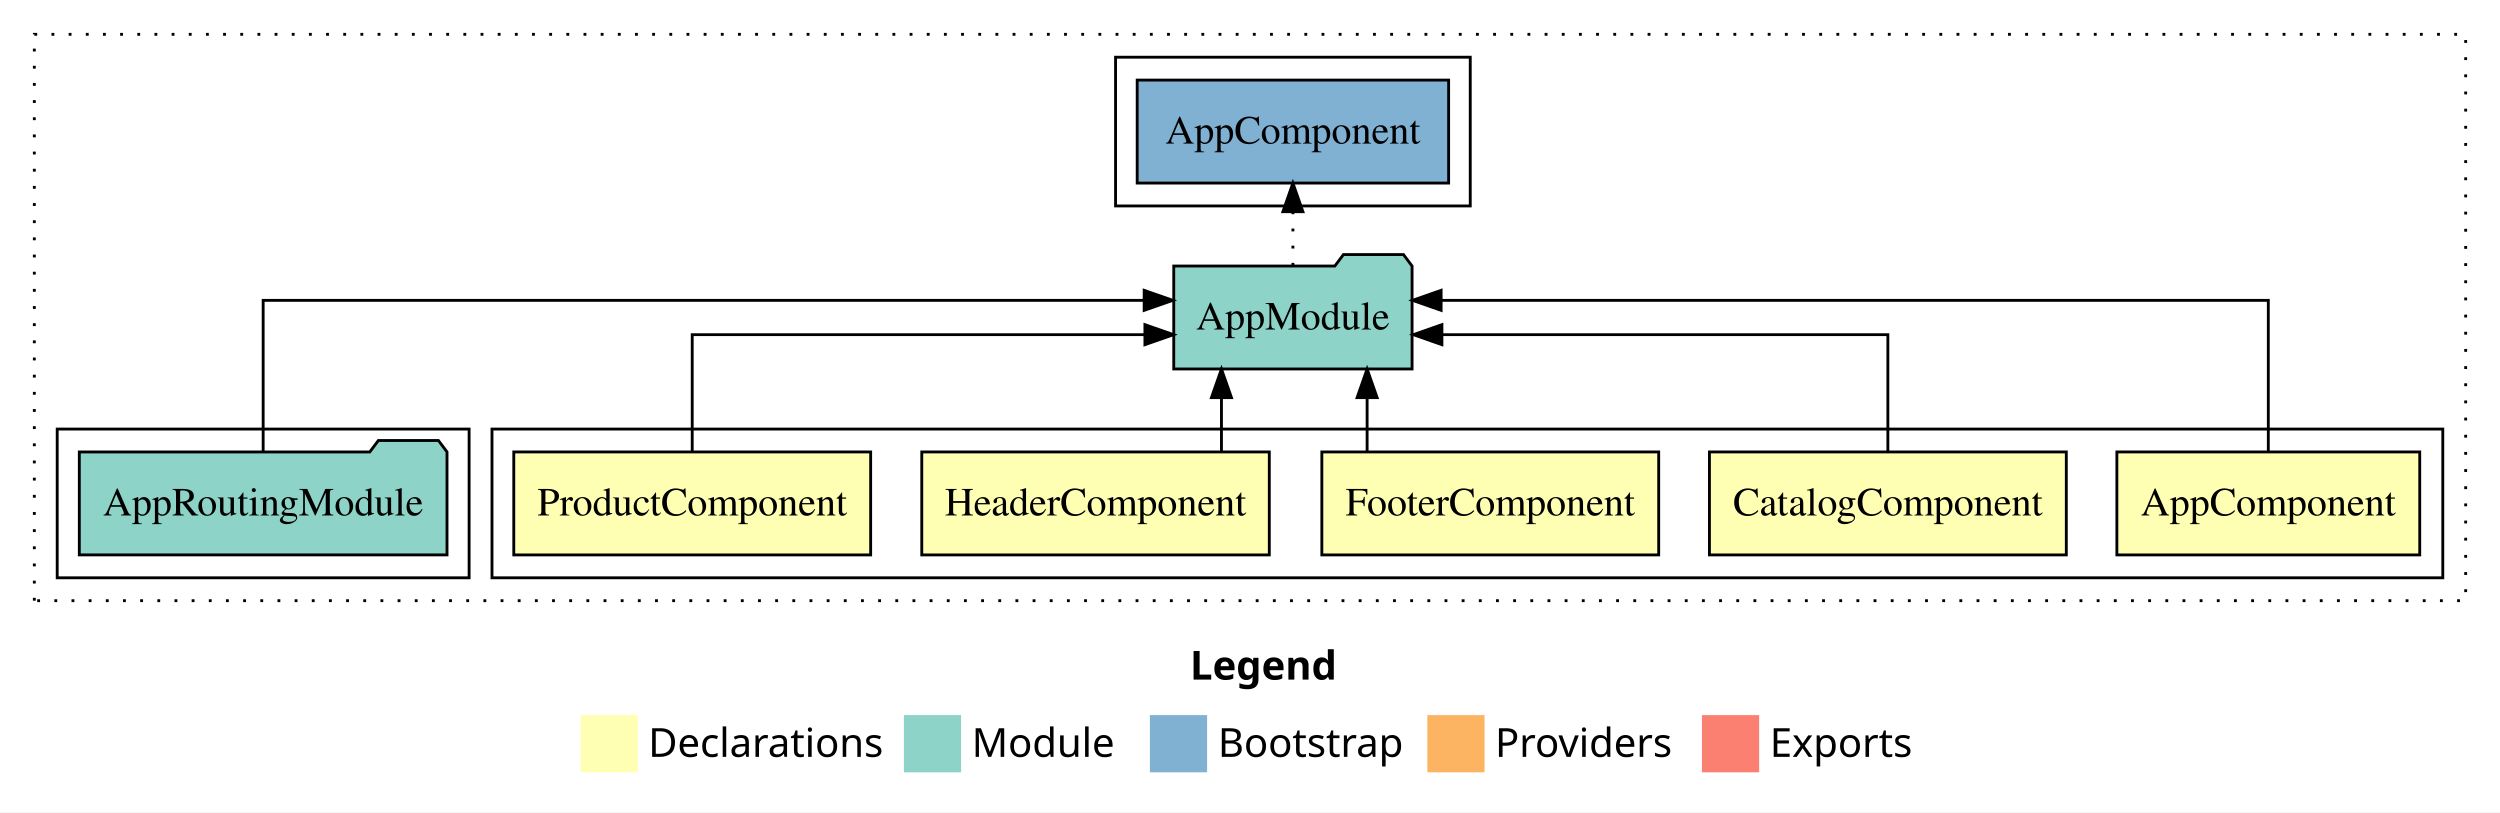
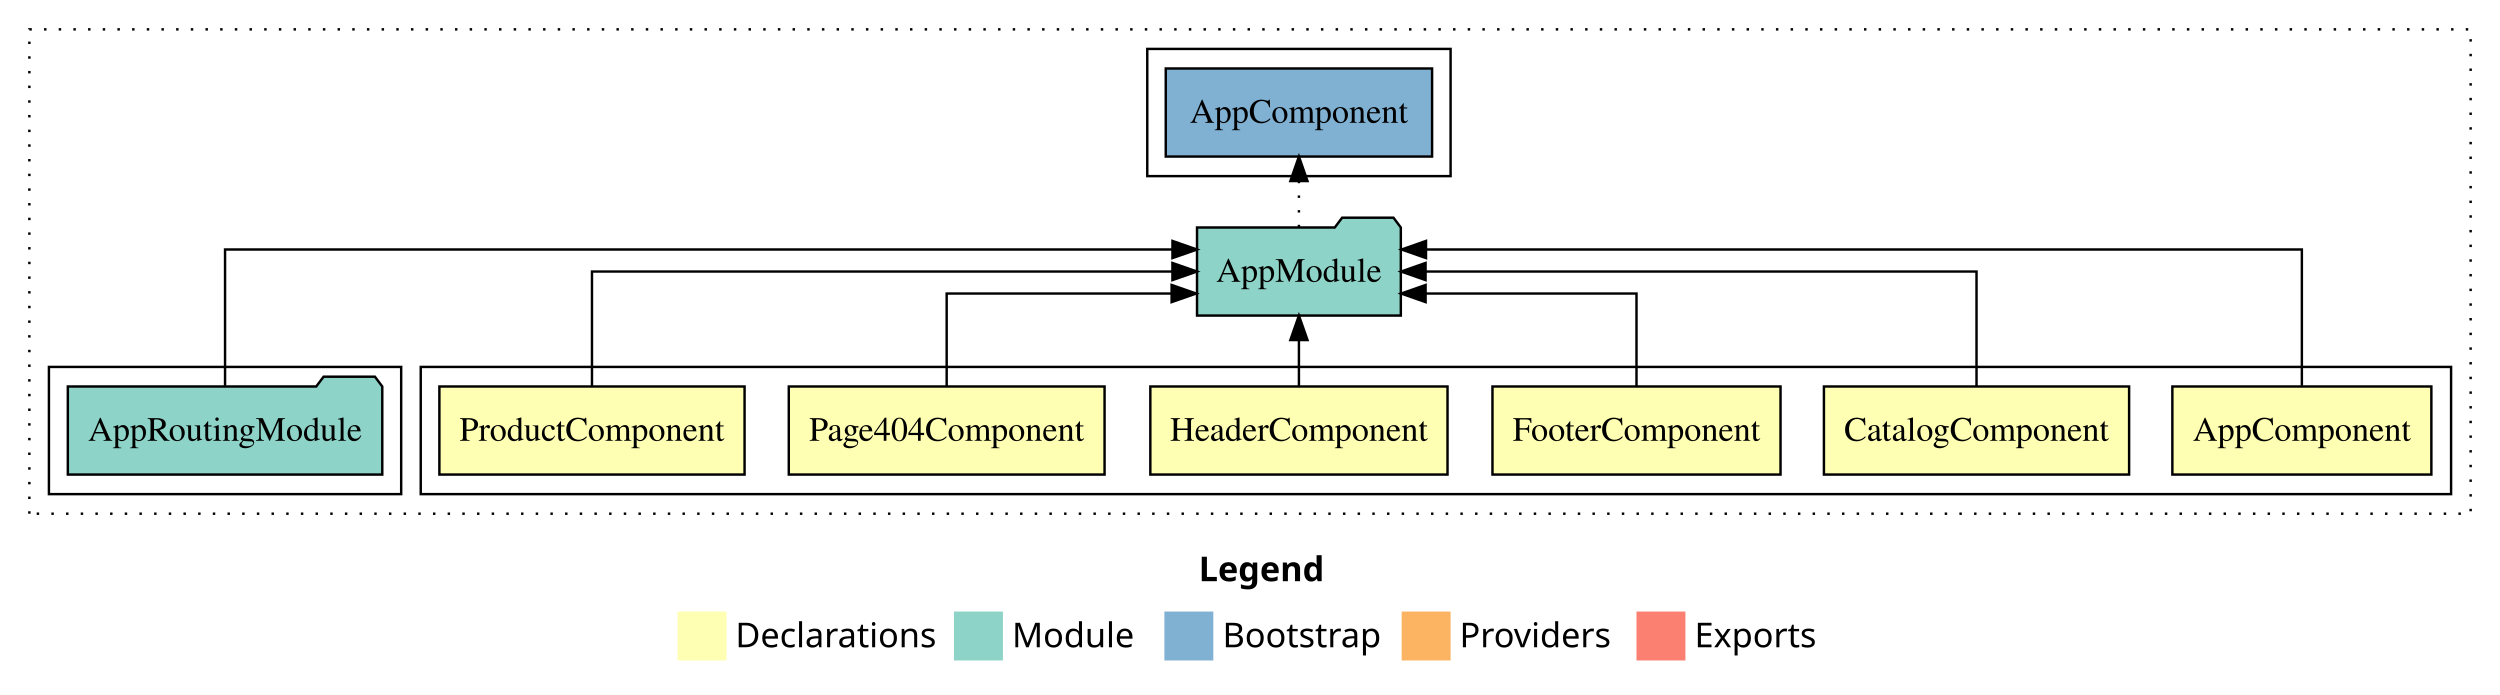
- <svg xmlns="http://www.w3.org/2000/svg" width="874pt" height="284pt" viewBox="0.00 0.00 874.00 284.00">
+ <svg xmlns="http://www.w3.org/2000/svg" width="1022pt" height="284pt" viewBox="0.00 0.00 1022.00 284.00">
  <g id="graph0" class="graph" transform="scale(1 1) rotate(0) translate(4 280)">
-     <polygon fill="#ffffff" stroke="transparent" points="-4,4 -4,-280 870,-280 870,4 -4,4" />
-     <text text-anchor="start" x="412.009" y="-42.4" font-family="sans-serif" font-weight="bold" font-size="14.00" fill="#000000">Legend</text>
-     <polygon fill="#ffffb3" stroke="transparent" points="199,-10 199,-30 219,-30 219,-10 199,-10" />
-     <text text-anchor="start" x="222.629" y="-15.4" font-family="sans-serif" font-size="14.00" fill="#000000">  Declarations</text>
-     <polygon fill="#8dd3c7" stroke="transparent" points="312,-10 312,-30 332,-30 332,-10 312,-10" />
-     <text text-anchor="start" x="335.725" y="-15.4" font-family="sans-serif" font-size="14.00" fill="#000000">  Module</text>
-     <polygon fill="#80b1d3" stroke="transparent" points="398,-10 398,-30 418,-30 418,-10 398,-10" />
-     <text text-anchor="start" x="421.781" y="-15.4" font-family="sans-serif" font-size="14.00" fill="#000000">  Bootstrap</text>
-     <polygon fill="#fdb462" stroke="transparent" points="495,-10 495,-30 515,-30 515,-10 495,-10" />
-     <text text-anchor="start" x="518.673" y="-15.4" font-family="sans-serif" font-size="14.00" fill="#000000">  Providers</text>
-     <polygon fill="#fb8072" stroke="transparent" points="591,-10 591,-30 611,-30 611,-10 591,-10" />
-     <text text-anchor="start" x="614.726" y="-15.4" font-family="sans-serif" font-size="14.00" fill="#000000">  Exports</text>
+     <polygon fill="#ffffff" stroke="transparent" points="-4,4 -4,-280 1018,-280 1018,4 -4,4" />
+     <text text-anchor="start" x="486.009" y="-42.4" font-family="sans-serif" font-weight="bold" font-size="14.00" fill="#000000">Legend</text>
+     <polygon fill="#ffffb3" stroke="transparent" points="273,-10 273,-30 293,-30 293,-10 273,-10" />
+     <text text-anchor="start" x="296.629" y="-15.4" font-family="sans-serif" font-size="14.00" fill="#000000">  Declarations</text>
+     <polygon fill="#8dd3c7" stroke="transparent" points="386,-10 386,-30 406,-30 406,-10 386,-10" />
+     <text text-anchor="start" x="409.725" y="-15.4" font-family="sans-serif" font-size="14.00" fill="#000000">  Module</text>
+     <polygon fill="#80b1d3" stroke="transparent" points="472,-10 472,-30 492,-30 492,-10 472,-10" />
+     <text text-anchor="start" x="495.781" y="-15.4" font-family="sans-serif" font-size="14.00" fill="#000000">  Bootstrap</text>
+     <polygon fill="#fdb462" stroke="transparent" points="569,-10 569,-30 589,-30 589,-10 569,-10" />
+     <text text-anchor="start" x="592.673" y="-15.4" font-family="sans-serif" font-size="14.00" fill="#000000">  Providers</text>
+     <polygon fill="#fb8072" stroke="transparent" points="665,-10 665,-30 685,-30 685,-10 665,-10" />
+     <text text-anchor="start" x="688.726" y="-15.4" font-family="sans-serif" font-size="14.00" fill="#000000">  Exports</text>
    <g id="clust1" class="cluster">
-       <polygon fill="none" stroke="#000000" stroke-dasharray="1,5" points="8,-70 8,-268 858,-268 858,-70 8,-70" />
+       <polygon fill="none" stroke="#000000" stroke-dasharray="1,5" points="8,-70 8,-268 1006,-268 1006,-70 8,-70" />
    </g>
    <g id="clust2" class="cluster">
-       <polygon fill="none" stroke="#000000" points="168,-78 168,-130 850,-130 850,-78 168,-78" />
+       <polygon fill="none" stroke="#000000" points="168,-78 168,-130 998,-130 998,-78 168,-78" />
    </g>
-     <g id="clust8" class="cluster">
+     <g id="clust9" class="cluster">
      <polygon fill="none" stroke="#000000" points="16,-78 16,-130 160,-130 160,-78 16,-78" />
    </g>
-     <g id="clust10" class="cluster">
-       <polygon fill="none" stroke="#000000" points="386,-208 386,-260 510,-260 510,-208 386,-208" />
+     <g id="clust11" class="cluster">
+       <polygon fill="none" stroke="#000000" points="465,-208 465,-260 589,-260 589,-208 465,-208" />
    </g>
    <g id="node1" class="node">
-       <polygon fill="#ffffb3" stroke="#000000" points="841.94,-122 736.06,-122 736.06,-86 841.94,-86 841.94,-122" />
-       <text text-anchor="middle" x="789" y="-99.8" font-family="Times,serif" font-size="14.00" fill="#000000">AppComponent</text>
+       <polygon fill="#ffffb3" stroke="#000000" points="989.94,-122 884.06,-122 884.06,-86 989.94,-86 989.94,-122" />
+       <text text-anchor="middle" x="937" y="-99.8" font-family="Times,serif" font-size="14.00" fill="#000000">AppComponent</text>
+     </g>
+     <g id="node7" class="node">
+       <polygon fill="#8dd3c7" stroke="#000000" points="568.657,-187 565.657,-191 544.657,-191 541.657,-187 485.343,-187 485.343,-151 568.657,-151 568.657,-187" />
+       <text text-anchor="middle" x="527" y="-164.8" font-family="Times,serif" font-size="14.00" fill="#000000">AppModule</text>
+     </g>
+     <g id="edge1" class="edge">
+       <path fill="none" stroke="#000000" d="M937,-122.292C937,-144.206 937,-178 937,-178 937,-178 578.95,-178 578.95,-178" />
+       <polygon fill="#000000" stroke="#000000" points="578.95,-174.5 568.95,-178 578.95,-181.5 578.95,-174.5" />
+     </g>
+     <g id="node2" class="node">
+       <polygon fill="#ffffb3" stroke="#000000" points="866.38,-122 741.62,-122 741.62,-86 866.38,-86 866.38,-122" />
+       <text text-anchor="middle" x="804" y="-99.8" font-family="Times,serif" font-size="14.00" fill="#000000">CatalogComponent</text>
+     </g>
+     <g id="edge2" class="edge">
+       <path fill="none" stroke="#000000" d="M804,-122.106C804,-141.339 804,-169 804,-169 804,-169 578.77,-169 578.77,-169" />
+       <polygon fill="#000000" stroke="#000000" points="578.77,-165.5 568.77,-169 578.77,-172.5 578.77,-165.5" />
+     </g>
+     <g id="node3" class="node">
+       <polygon fill="#ffffb3" stroke="#000000" points="723.881,-122 606.119,-122 606.119,-86 723.881,-86 723.881,-122" />
+       <text text-anchor="middle" x="665" y="-99.8" font-family="Times,serif" font-size="14.00" fill="#000000">FooterComponent</text>
+     </g>
+     <g id="edge3" class="edge">
+       <path fill="none" stroke="#000000" d="M665,-122.027C665,-138.398 665,-160 665,-160 665,-160 578.779,-160 578.779,-160" />
+       <polygon fill="#000000" stroke="#000000" points="578.779,-156.5 568.779,-160 578.779,-163.5 578.779,-156.5" />
+     </g>
+     <g id="node4" class="node">
+       <polygon fill="#ffffb3" stroke="#000000" points="587.744,-122 466.256,-122 466.256,-86 587.744,-86 587.744,-122" />
+       <text text-anchor="middle" x="527" y="-99.8" font-family="Times,serif" font-size="14.00" fill="#000000">HeaderComponent</text>
+     </g>
+     <g id="edge4" class="edge">
+       <path fill="none" stroke="#000000" d="M527,-122.106C527,-122.106 527,-140.991 527,-140.991" />
+       <polygon fill="#000000" stroke="#000000" points="523.5,-140.991 527,-150.991 530.5,-140.991 523.5,-140.991" />
+     </g>
+     <g id="node5" class="node">
+       <polygon fill="#ffffb3" stroke="#000000" points="447.545,-122 318.455,-122 318.455,-86 447.545,-86 447.545,-122" />
+       <text text-anchor="middle" x="383" y="-99.8" font-family="Times,serif" font-size="14.00" fill="#000000">Page404Component</text>
+     </g>
+     <g id="edge5" class="edge">
+       <path fill="none" stroke="#000000" d="M383,-122.027C383,-138.398 383,-160 383,-160 383,-160 474.962,-160 474.962,-160" />
+       <polygon fill="#000000" stroke="#000000" points="474.962,-163.5 484.962,-160 474.962,-156.5 474.962,-163.5" />
    </g>
    <g id="node6" class="node">
-       <polygon fill="#8dd3c7" stroke="#000000" points="489.657,-187 486.657,-191 465.657,-191 462.657,-187 406.343,-187 406.343,-151 489.657,-151 489.657,-187" />
-       <text text-anchor="middle" x="448" y="-164.8" font-family="Times,serif" font-size="14.00" fill="#000000">AppModule</text>
-     </g>
-     <g id="edge1" class="edge">
-       <path fill="none" stroke="#000000" d="M789,-122.284C789,-143.321 789,-175 789,-175 789,-175 499.813,-175 499.813,-175" />
-       <polygon fill="#000000" stroke="#000000" points="499.813,-171.5 489.813,-175 499.813,-178.5 499.813,-171.5" />
-     </g>
-     <g id="node2" class="node">
-       <polygon fill="#ffffb3" stroke="#000000" points="718.38,-122 593.62,-122 593.62,-86 718.38,-86 718.38,-122" />
-       <text text-anchor="middle" x="656" y="-99.8" font-family="Times,serif" font-size="14.00" fill="#000000">CatalogComponent</text>
-     </g>
-     <g id="edge2" class="edge">
-       <path fill="none" stroke="#000000" d="M656,-122.022C656,-139.373 656,-163 656,-163 656,-163 500.092,-163 500.092,-163" />
-       <polygon fill="#000000" stroke="#000000" points="500.092,-159.5 490.092,-163 500.092,-166.5 500.092,-159.5" />
-     </g>
-     <g id="node3" class="node">
-       <polygon fill="#ffffb3" stroke="#000000" points="575.881,-122 458.119,-122 458.119,-86 575.881,-86 575.881,-122" />
-       <text text-anchor="middle" x="517" y="-99.8" font-family="Times,serif" font-size="14.00" fill="#000000">FooterComponent</text>
-     </g>
-     <g id="edge3" class="edge">
-       <path fill="none" stroke="#000000" d="M473.944,-122.106C473.944,-122.106 473.944,-140.991 473.944,-140.991" />
-       <polygon fill="#000000" stroke="#000000" points="470.444,-140.991 473.944,-150.991 477.444,-140.991 470.444,-140.991" />
-     </g>
-     <g id="node4" class="node">
-       <polygon fill="#ffffb3" stroke="#000000" points="439.744,-122 318.256,-122 318.256,-86 439.744,-86 439.744,-122" />
-       <text text-anchor="middle" x="379" y="-99.8" font-family="Times,serif" font-size="14.00" fill="#000000">HeaderComponent</text>
-     </g>
-     <g id="edge4" class="edge">
-       <path fill="none" stroke="#000000" d="M423.022,-122.106C423.022,-122.106 423.022,-140.991 423.022,-140.991" />
-       <polygon fill="#000000" stroke="#000000" points="419.522,-140.991 423.022,-150.991 426.522,-140.991 419.522,-140.991" />
-     </g>
-     <g id="node5" class="node">
      <polygon fill="#ffffb3" stroke="#000000" points="300.381,-122 175.619,-122 175.619,-86 300.381,-86 300.381,-122" />
      <text text-anchor="middle" x="238" y="-99.8" font-family="Times,serif" font-size="14.00" fill="#000000">ProductComponent</text>
    </g>
-     <g id="edge5" class="edge">
-       <path fill="none" stroke="#000000" d="M238,-122.022C238,-139.373 238,-163 238,-163 238,-163 396.26,-163 396.26,-163" />
-       <polygon fill="#000000" stroke="#000000" points="396.26,-166.5 406.26,-163 396.26,-159.5 396.26,-166.5" />
+     <g id="edge6" class="edge">
+       <path fill="none" stroke="#000000" d="M238,-122.106C238,-141.339 238,-169 238,-169 238,-169 475.286,-169 475.286,-169" />
+       <polygon fill="#000000" stroke="#000000" points="475.286,-172.5 485.286,-169 475.286,-165.5 475.286,-172.5" />
+     </g>
+     <g id="node9" class="node">
+       <polygon fill="#80b1d3" stroke="#000000" points="581.439,-252 472.561,-252 472.561,-216 581.439,-216 581.439,-252" />
+       <text text-anchor="middle" x="527" y="-229.8" font-family="Times,serif" font-size="14.00" fill="#000000">AppComponent </text>
+     </g>
+     <g id="edge8" class="edge">
+       <path fill="none" stroke="#000000" stroke-dasharray="1,5" d="M527,-187.106C527,-187.106 527,-205.991 527,-205.991" />
+       <polygon fill="#000000" stroke="#000000" points="523.5,-205.991 527,-215.991 530.5,-205.991 523.5,-205.991" />
    </g>
    <g id="node8" class="node">
-       <polygon fill="#80b1d3" stroke="#000000" points="502.439,-252 393.561,-252 393.561,-216 502.439,-216 502.439,-252" />
-       <text text-anchor="middle" x="448" y="-229.8" font-family="Times,serif" font-size="14.00" fill="#000000">AppComponent </text>
-     </g>
-     <g id="edge7" class="edge">
-       <path fill="none" stroke="#000000" stroke-dasharray="1,5" d="M448,-187.106C448,-187.106 448,-205.991 448,-205.991" />
-       <polygon fill="#000000" stroke="#000000" points="444.5,-205.991 448,-215.991 451.5,-205.991 444.5,-205.991" />
-     </g>
-     <g id="node7" class="node">
      <polygon fill="#8dd3c7" stroke="#000000" points="152.274,-122 149.274,-126 128.274,-126 125.274,-122 23.726,-122 23.726,-86 152.274,-86 152.274,-122" />
      <text text-anchor="middle" x="88" y="-99.8" font-family="Times,serif" font-size="14.00" fill="#000000">AppRoutingModule</text>
    </g>
-     <g id="edge6" class="edge">
-       <path fill="none" stroke="#000000" d="M88,-122.284C88,-143.321 88,-175 88,-175 88,-175 395.999,-175 395.999,-175" />
-       <polygon fill="#000000" stroke="#000000" points="395.999,-178.5 405.999,-175 395.999,-171.5 395.999,-178.5" />
+     <g id="edge7" class="edge">
+       <path fill="none" stroke="#000000" d="M88,-122.292C88,-144.206 88,-178 88,-178 88,-178 475.304,-178 475.304,-178" />
+       <polygon fill="#000000" stroke="#000000" points="475.304,-181.5 485.304,-178 475.304,-174.5 475.304,-181.5" />
    </g>
  </g>
</svg>
